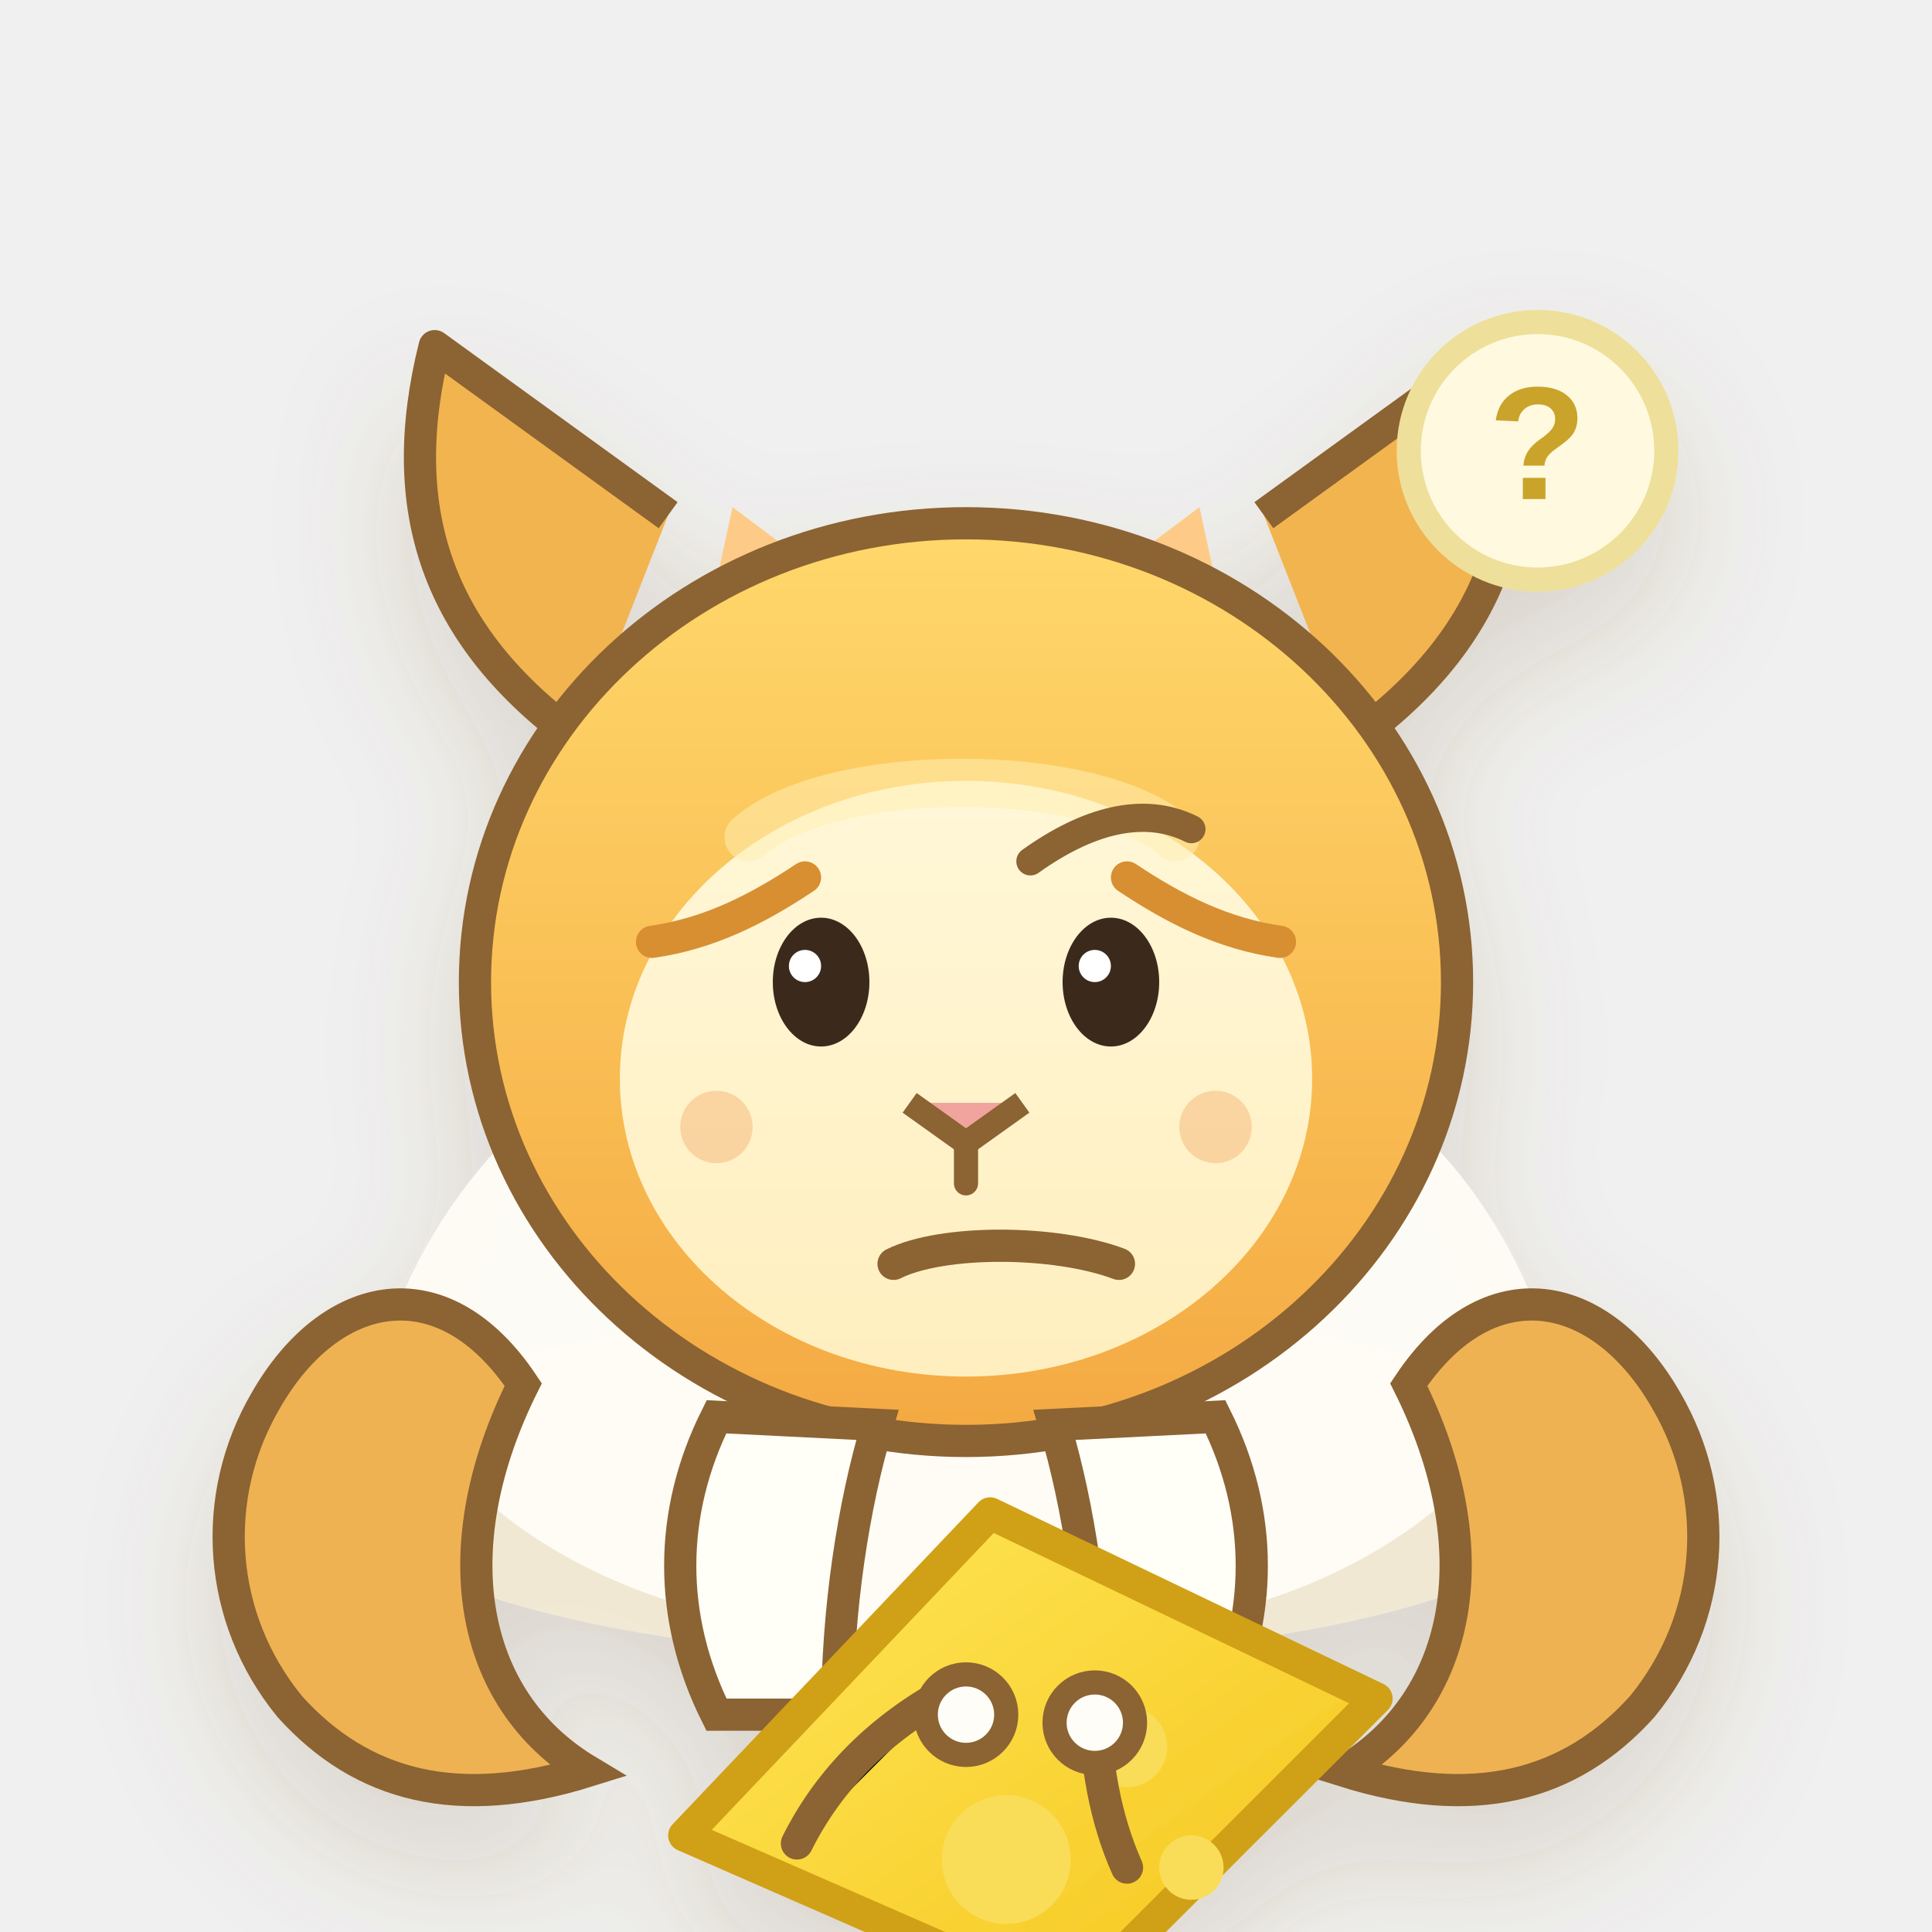
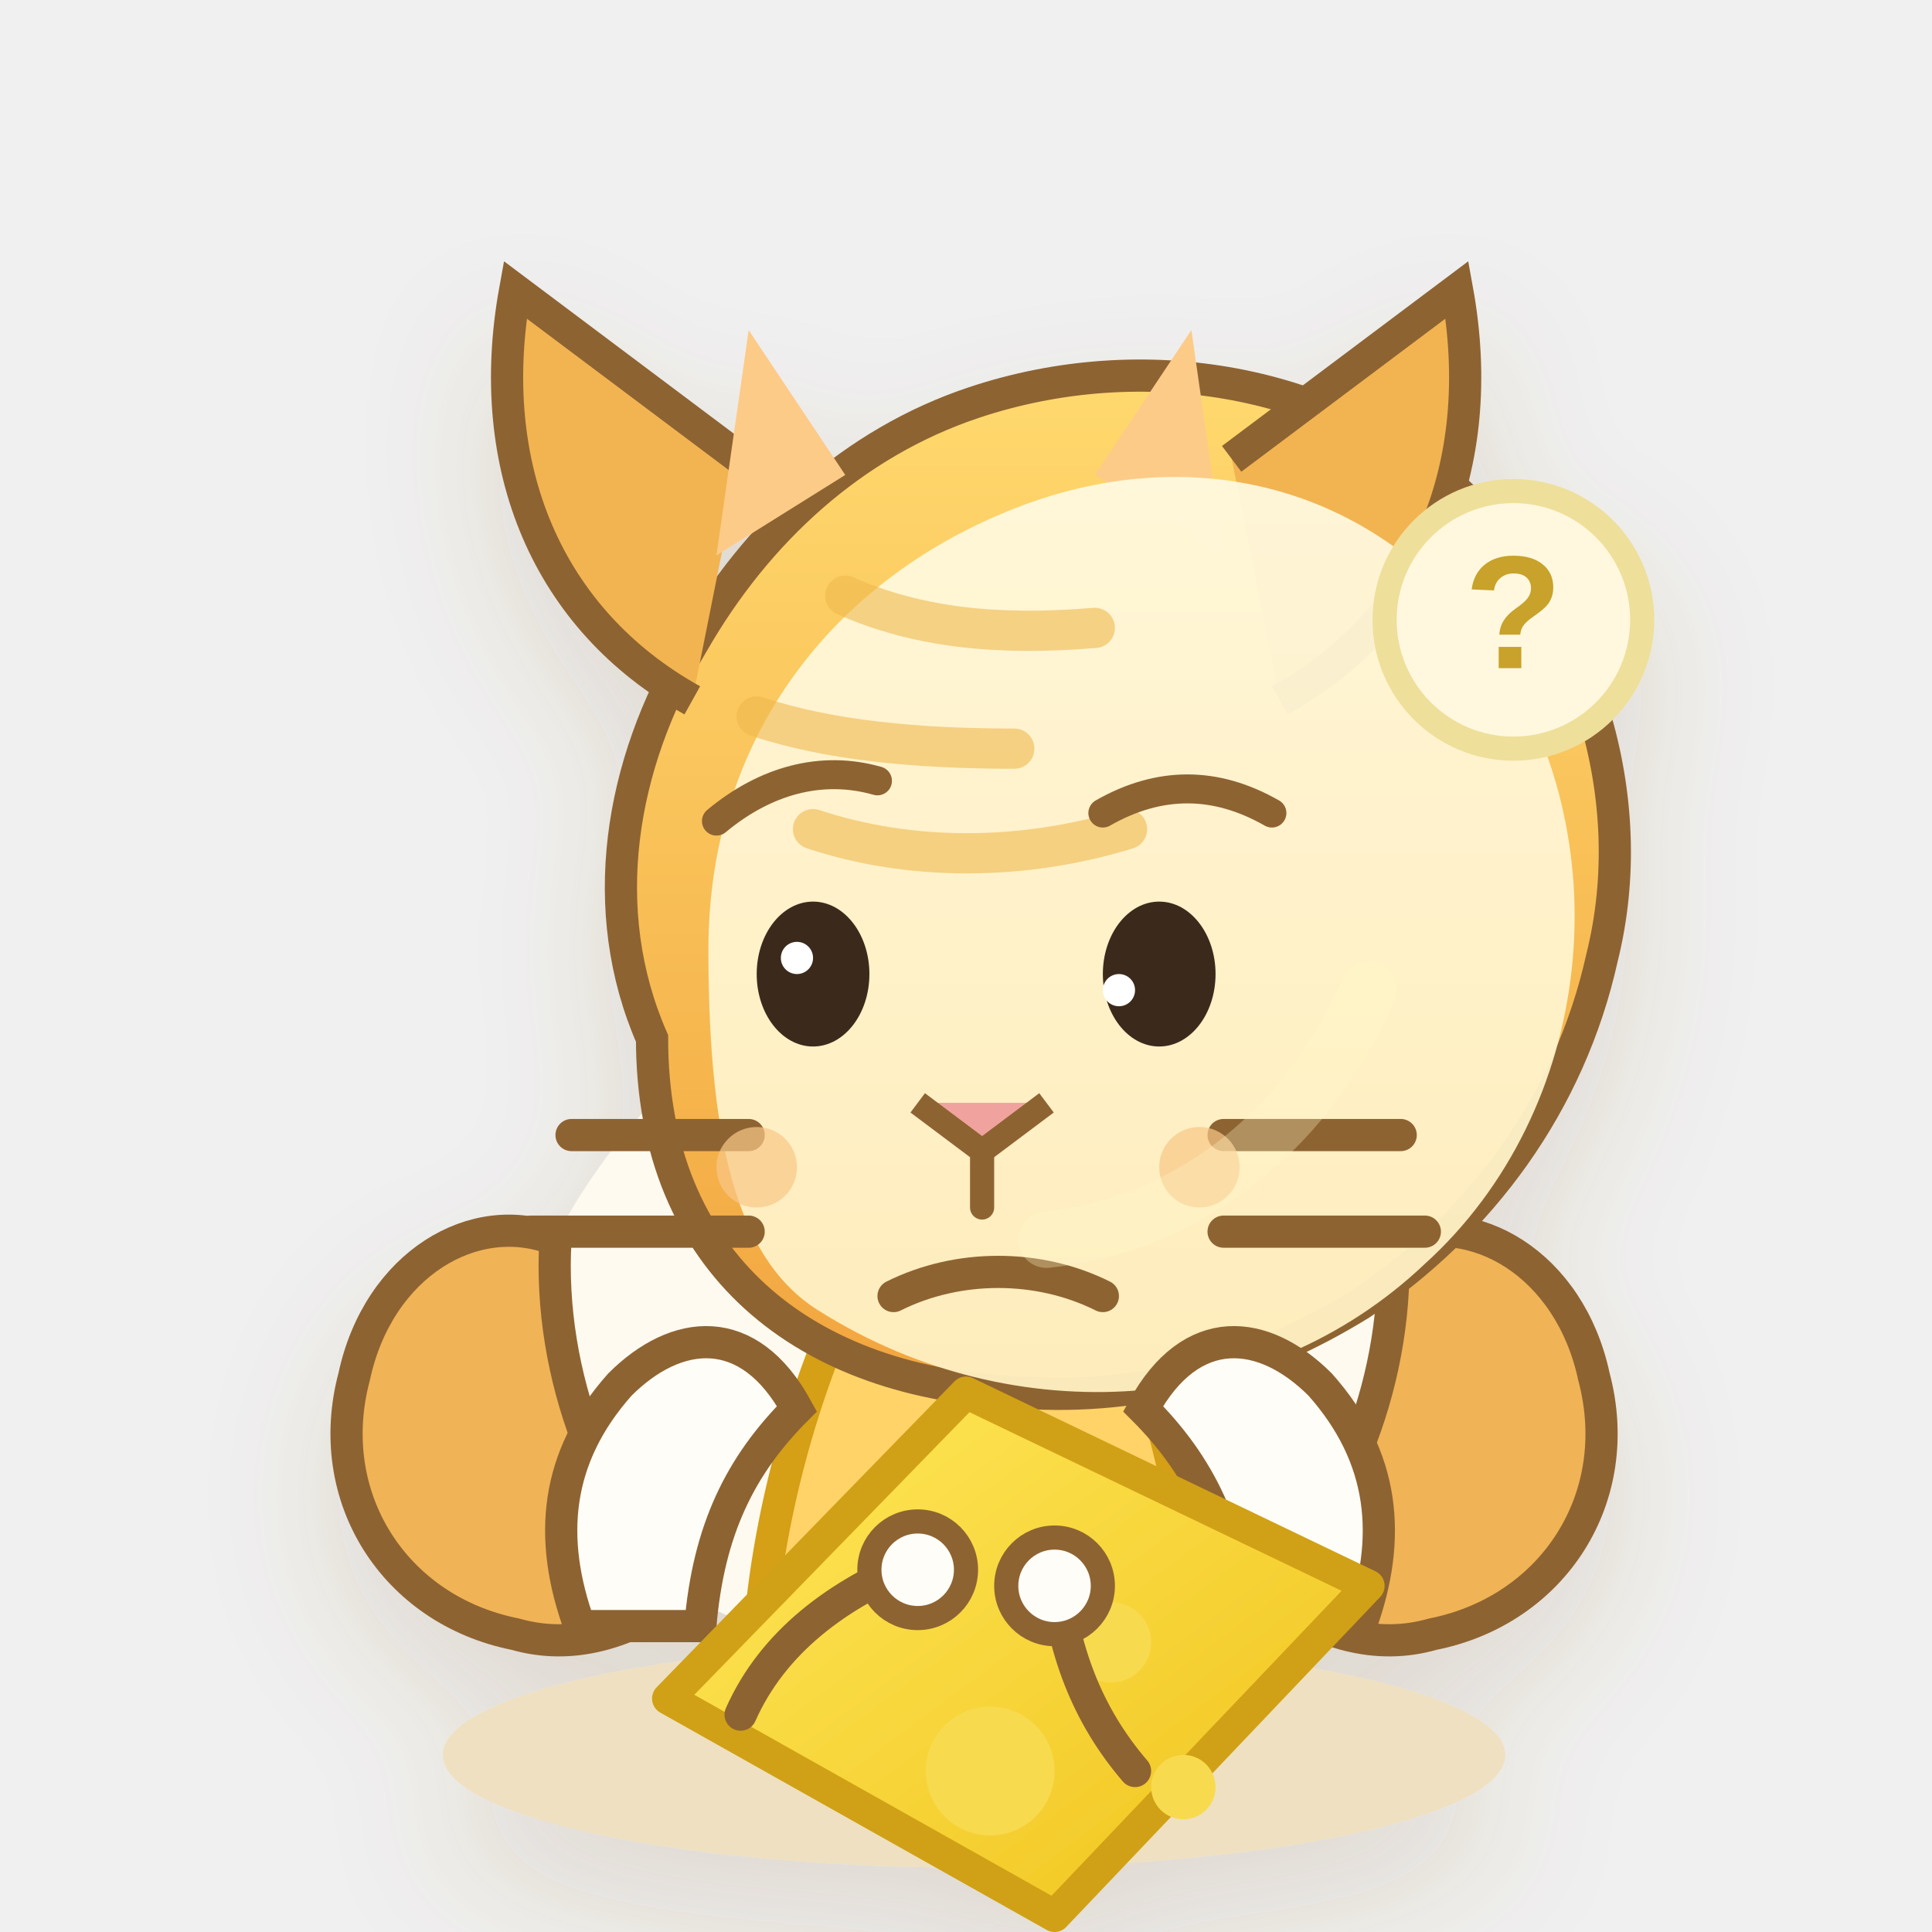
<svg xmlns="http://www.w3.org/2000/svg" viewBox="0 0 240 240" role="img" aria-label="치즈냥">
  <defs>
-     <linearGradient id="fur" x1="0" y1="0" x2="0" y2="1">
-       <stop offset="0" stop-color="#ffd86b" />
-       <stop offset="1" stop-color="#f4a942" />
+     <linearGradient id="fr-fur" x1="0" y1="0" x2="0" y2="1">
+       <stop offset="0" stop-color="#ffd96e" />
+       <stop offset="1" stop-color="#f2a53f" />
    </linearGradient>
-     <linearGradient id="cream" x1="0" y1="0" x2="0" y2="1">
-       <stop offset="0" stop-color="#fff7d8" />
-       <stop offset="1" stop-color="#ffefbf" />
+     <linearGradient id="fr-cream" x1="0" y1="0" x2="0" y2="1">
+       <stop offset="0" stop-color="#fff9dd" />
+       <stop offset="1" stop-color="#ffefc1" />
    </linearGradient>
-     <linearGradient id="cheese" x1="0" y1="0" x2="1" y2="1">
-       <stop offset="0" stop-color="#ffe75a" />
-       <stop offset="1" stop-color="#f5c51a" />
+     <linearGradient id="fr-cheese" x1="0" y1="0" x2="1" y2="1">
+       <stop offset="0" stop-color="#ffe95c" />
+       <stop offset="1" stop-color="#f0c21a" />
    </linearGradient>
-     <filter id="shadow" x="-20%" y="-20%" width="140%" height="140%">
-       <feDropShadow dx="0" dy="8" stdDeviation="8" flood-color="#7a5a2b" flood-opacity=".18" />
+     <filter id="fr-shadow" x="-20%" y="-20%" width="140%" height="140%">
+       <feDropShadow dx="0" dy="8" stdDeviation="8" flood-color="#866131" flood-opacity=".16" />
    </filter>
  </defs>
-   <g filter="url(#shadow)">
-     <g transform="translate(120 120)">
-       <ellipse cx="0" cy="64" rx="78" ry="22" fill="#f8ecd2" opacity=".7" />
-       <path d="M-73 49c6-20 20-36 41-43h64c21 7 35 22 41 43-10 20-31 35-73 35s-63-15-73-35z" fill="#fffdf7" opacity=".95" />
-       <path d="M-55 52c-10 20-7 39 8 48-16 5-28 2-37-8-9-11-10-26-3-38 8-14 22-17 32-2z" fill="#efb252" stroke="#8c6332" stroke-width="4" />
-       <path d="M55 52c10 20 7 39-8 48 16 5 28 2 37-8 9-11 10-26 3-38-8-14-22-17-32-2z" fill="#efb252" stroke="#8c6332" stroke-width="4" />
-       <path d="M-48-28c-18-13-23-29-18-49l29 21" fill="#f2b44f" stroke="#8c6332" stroke-width="4" stroke-linejoin="round" />
-       <path d="M48-28c18-13 23-29 18-49L37-56" fill="#f2b44f" stroke="#8c6332" stroke-width="4" stroke-linejoin="round" />
-       <path d="M-29-57-17-48-34-34" fill="#fdcb87" />
-       <path d="M29-57 17-48 34-34" fill="#fdcb87" />
-       <ellipse cx="0" cy="2" rx="61" ry="57" fill="url(#fur)" stroke="#8c6332" stroke-width="4" />
-       <ellipse cx="0" cy="14" rx="43" ry="37" fill="url(#cream)" />
-       <path d="M-27-16c10-9 43-9 53 0" fill="none" stroke="#ffefb2" stroke-width="6" stroke-linecap="round" opacity=".55" />
-       <path d="M-39-3c7-1 13-4 19-8M39-3c-7-1-13-4-19-8" stroke="#d78f33" stroke-width="4" stroke-linecap="round" />
-       <ellipse cx="-18" cy="2" rx="6" ry="8" fill="#3a2a1a" />
-       <ellipse cx="18" cy="2" rx="6" ry="8" fill="#3a2a1a" />
-       <circle cx="-20" cy="0" r="2" fill="#fff" />
-       <circle cx="16" cy="0" r="2" fill="#fff" />
-       <path d="M8-13c7-5 14-7 20-4" fill="none" stroke="#8c6332" stroke-width="3.5" stroke-linecap="round" />
-       <path d="M-7 17 0 22 7 17" fill="#f1a49d" stroke="#8c6332" stroke-width="3" />
-       <path d="M0 22v5" stroke="#8c6332" stroke-width="3" stroke-linecap="round" />
-       <path d="M-9 37c6-3 20-3 28 0" fill="none" stroke="#8c6332" stroke-width="4" stroke-linecap="round" />
-       <circle cx="-31" cy="20" r="4.5" fill="#f8c58a" opacity=".65" />
-       <circle cx="31" cy="20" r="4.5" fill="#f8c58a" opacity=".65" />
-       <path d="M-31 56c-6 12-6 25 0 37h15c0-13 2-26 5-36z" fill="#fffef7" stroke="#8c6332" stroke-width="4" />
-       <path d="M31 56c6 12 6 25 0 37H16c0-13-2-26-5-36z" fill="#fffef7" stroke="#8c6332" stroke-width="4" />
-       <g transform="translate(4 86)">
-         <path d="M-39 22-1-18 47 5 9 43z" fill="url(#cheese)" stroke="#d0a014" stroke-width="4" stroke-linejoin="round" />
-         <circle cx="16" cy="11" r="5" fill="#f9dd59" />
-         <circle cx="1" cy="25" r="8" fill="#f9dd59" />
-         <circle cx="24" cy="26" r="4" fill="#f9dd59" />
-         <path d="M-6 4q-13 7-19 19M12 5q0 12 4 21" stroke="#8c6332" stroke-width="4" stroke-linecap="round" />
-         <circle cx="-4" cy="7" r="5" fill="#fffdf7" stroke="#8c6332" stroke-width="3" />
-         <circle cx="12" cy="8" r="5" fill="#fffdf7" stroke="#8c6332" stroke-width="3" />
-       </g>
-       <g>
-         <circle cx="71" cy="-64" r="16" fill="#fff9df" stroke="#eedf9a" stroke-width="3" />
-         <text x="71" y="-58" text-anchor="middle" font-family="Arial" font-size="20" font-weight="700" fill="#caa32a">?</text>
-       </g>
+   <g filter="url(#fr-shadow)">
+     <ellipse cx="121" cy="218" rx="66" ry="14" fill="#efe0c1" />
+     <path d="M61 176c6-28 24-48 46-57h32c22 9 40 29 46 57-12 19-34 31-62 31s-50-12-62-31z" fill="#fffaf0" />
+     <path d="M69 154c-10-4-22 3-25 17-4 15 5 29 20 32 7 2 14 0 21-5-10-10-17-27-16-44z" fill="#f0b356" stroke="#8e6432" stroke-width="4" />
+     <path d="M173 154c10-4 22 3 25 17 4 15-5 29-20 32-7 2-14 0-21-5 10-10 17-27 16-44z" fill="#f0b356" stroke="#8e6432" stroke-width="4" />
+     <path d="M104 164c-6 14-10 31-10 47h55c0-16-3-32-9-47z" fill="#ffd368" stroke="#d59f12" stroke-width="4" />
+     <path d="M81 129c-7-16-4-34 5-49 8-14 20-25 35-30 21-7 45-3 61 12 15 15 22 37 17 57-4 18-15 33-30 43-13 8-27 12-42 11-27-1-46-16-46-44z" fill="url(#fr-fur)" stroke="#8e6432" stroke-width="4" />
+     <path d="M86 87c-18-10-26-29-22-51l28 21" fill="#f2b451" stroke="#8e6432" stroke-width="4" />
+     <path d="M159 87c18-10 26-29 22-51l-28 21" fill="#f2b451" stroke="#8e6432" stroke-width="4" />
+     <path d="M93 41l12 18-16 10" fill="#fdcb88" />
+     <path d="M148 41l-12 18 16 10" fill="#fdcb88" />
+     <path d="M88 118c0-26 15-45 36-54 23-10 47-4 61 16 17 24 13 58-8 77-20 19-51 21-75 6-10-6-14-20-14-45z" fill="url(#fr-cream)" opacity=".95" />
+     <path d="M94 89c9 3 20 4 32 4M101 103c12 4 26 4 39 0M105 74c9 4 19 5 31 4" fill="none" stroke="#efb94f" stroke-width="5" stroke-linecap="round" opacity=".6" />
+     <ellipse cx="101" cy="121" rx="7" ry="9" fill="#3a2a1a" />
+     <ellipse cx="144" cy="121" rx="7" ry="9" fill="#3a2a1a" />
+     <circle cx="99" cy="119" r="2" fill="#fff" />
+     <circle cx="139" cy="123" r="2" fill="#fff" />
+     <path d="M89 102c6-5 13-7 20-5M137 101c7-4 14-4 21 0" fill="none" stroke="#8e6432" stroke-width="3.6" stroke-linecap="round" />
+     <path d="M93 141h-22M93 153H66M152 141h22M152 153h25" stroke="#8e6432" stroke-width="4" stroke-linecap="round" />
+     <path d="M114 137l8 6 8-6" fill="#f0a39e" stroke="#8e6432" stroke-width="3" />
+     <path d="M122 143v7" stroke="#8e6432" stroke-width="3" stroke-linecap="round" />
+     <path d="M111 161c8-4 18-4 26 0" fill="none" stroke="#8e6432" stroke-width="4" stroke-linecap="round" />
+     <circle cx="94" cy="145" r="5" fill="#f8c788" opacity=".7" />
+     <circle cx="149" cy="145" r="5" fill="#f8c788" opacity=".7" />
+     <path d="M130 154c19-2 33-15 40-31" fill="none" stroke="#fff7c8" stroke-width="7" opacity=".3" stroke-linecap="round" />
+     <path d="M99 175c-7 7-11 15-12 27H72c-4-11-3-21 5-30 7-7 16-8 22 3z" fill="#fffdf7" stroke="#8e6432" stroke-width="4" />
+     <path d="M142 175c7 7 11 15 12 27h15c4-11 3-21-5-30-7-7-16-8-22 3z" fill="#fffdf7" stroke="#8e6432" stroke-width="4" />
+     <g transform="translate(123 194)">
+       <path d="M-40 17L-3-21 47 3 8 44z" fill="url(#fr-cheese)" stroke="#d0a114" stroke-width="4" stroke-linejoin="round" />
+       <circle cx="15" cy="10" r="5" fill="#f8da50" />
+       <circle cx="0" cy="26" r="8" fill="#f8da50" />
+       <circle cx="24" cy="28" r="4" fill="#f8da50" />
+       <path d="M-9 0c-10 4-18 10-22 19M8 1c1 10 4 18 10 25" fill="none" stroke="#8e6432" stroke-width="4" stroke-linecap="round" />
+       <circle cx="-9" cy="1" r="6" fill="#fffdf7" stroke="#8e6432" stroke-width="3" />
+       <circle cx="8" cy="3" r="6" fill="#fffdf7" stroke="#8e6432" stroke-width="3" />
+     </g>
+     <g>
+       <circle cx="188" cy="77" r="16" fill="#fff8df" stroke="#eedf9a" stroke-width="3" />
+       <text x="188" y="83" text-anchor="middle" font-family="Arial" font-size="20" font-weight="700" fill="#c8a22c">?</text>
    </g>
  </g>
</svg>
